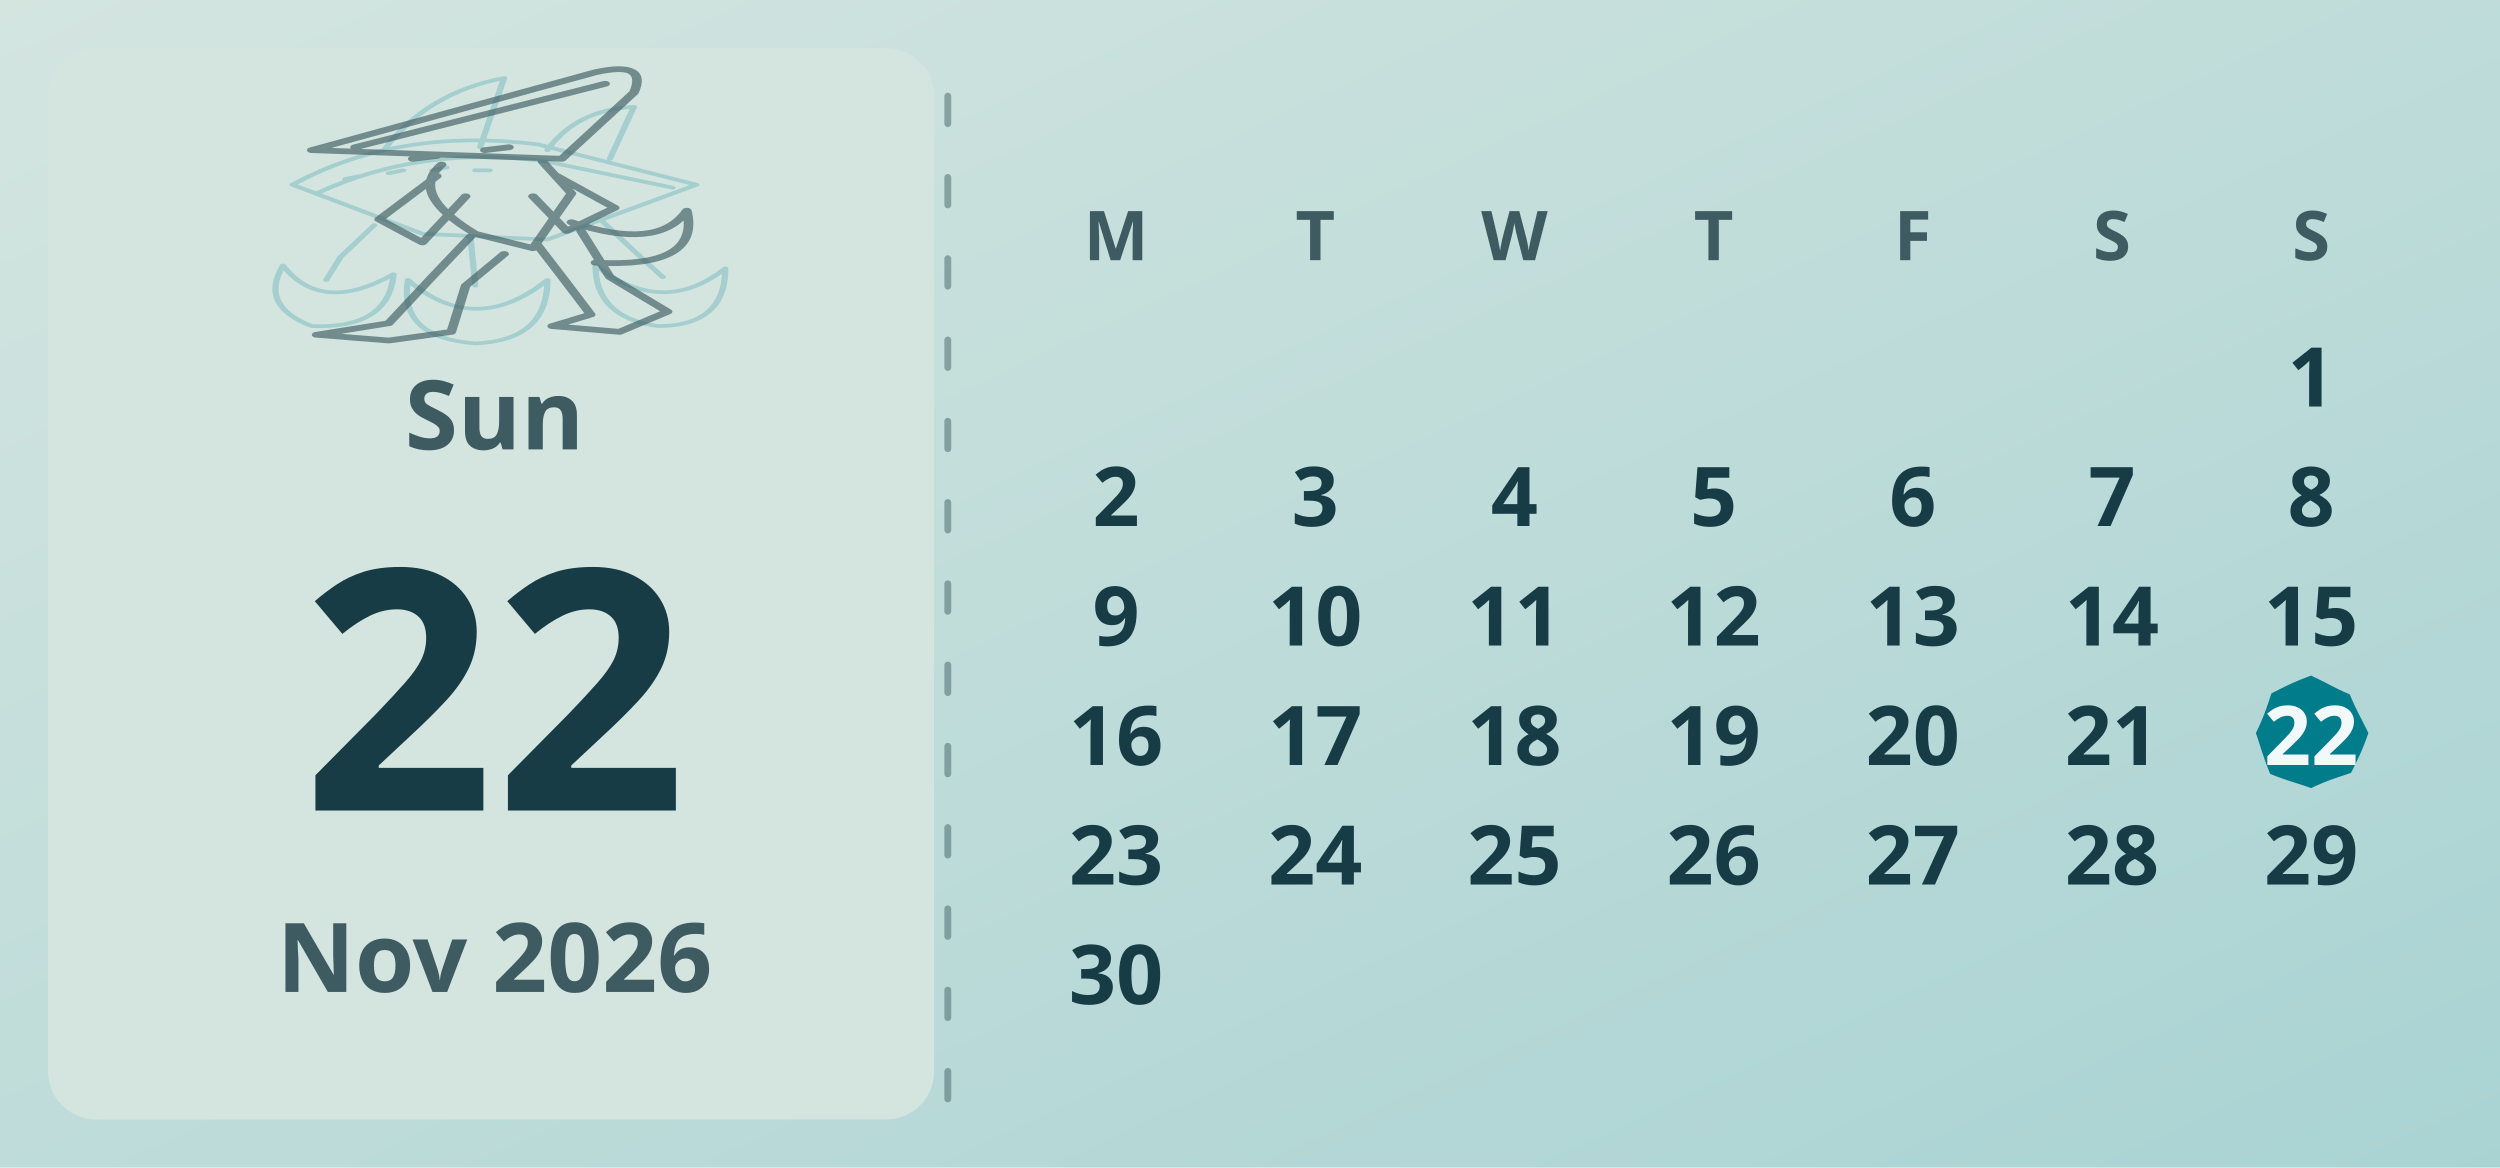
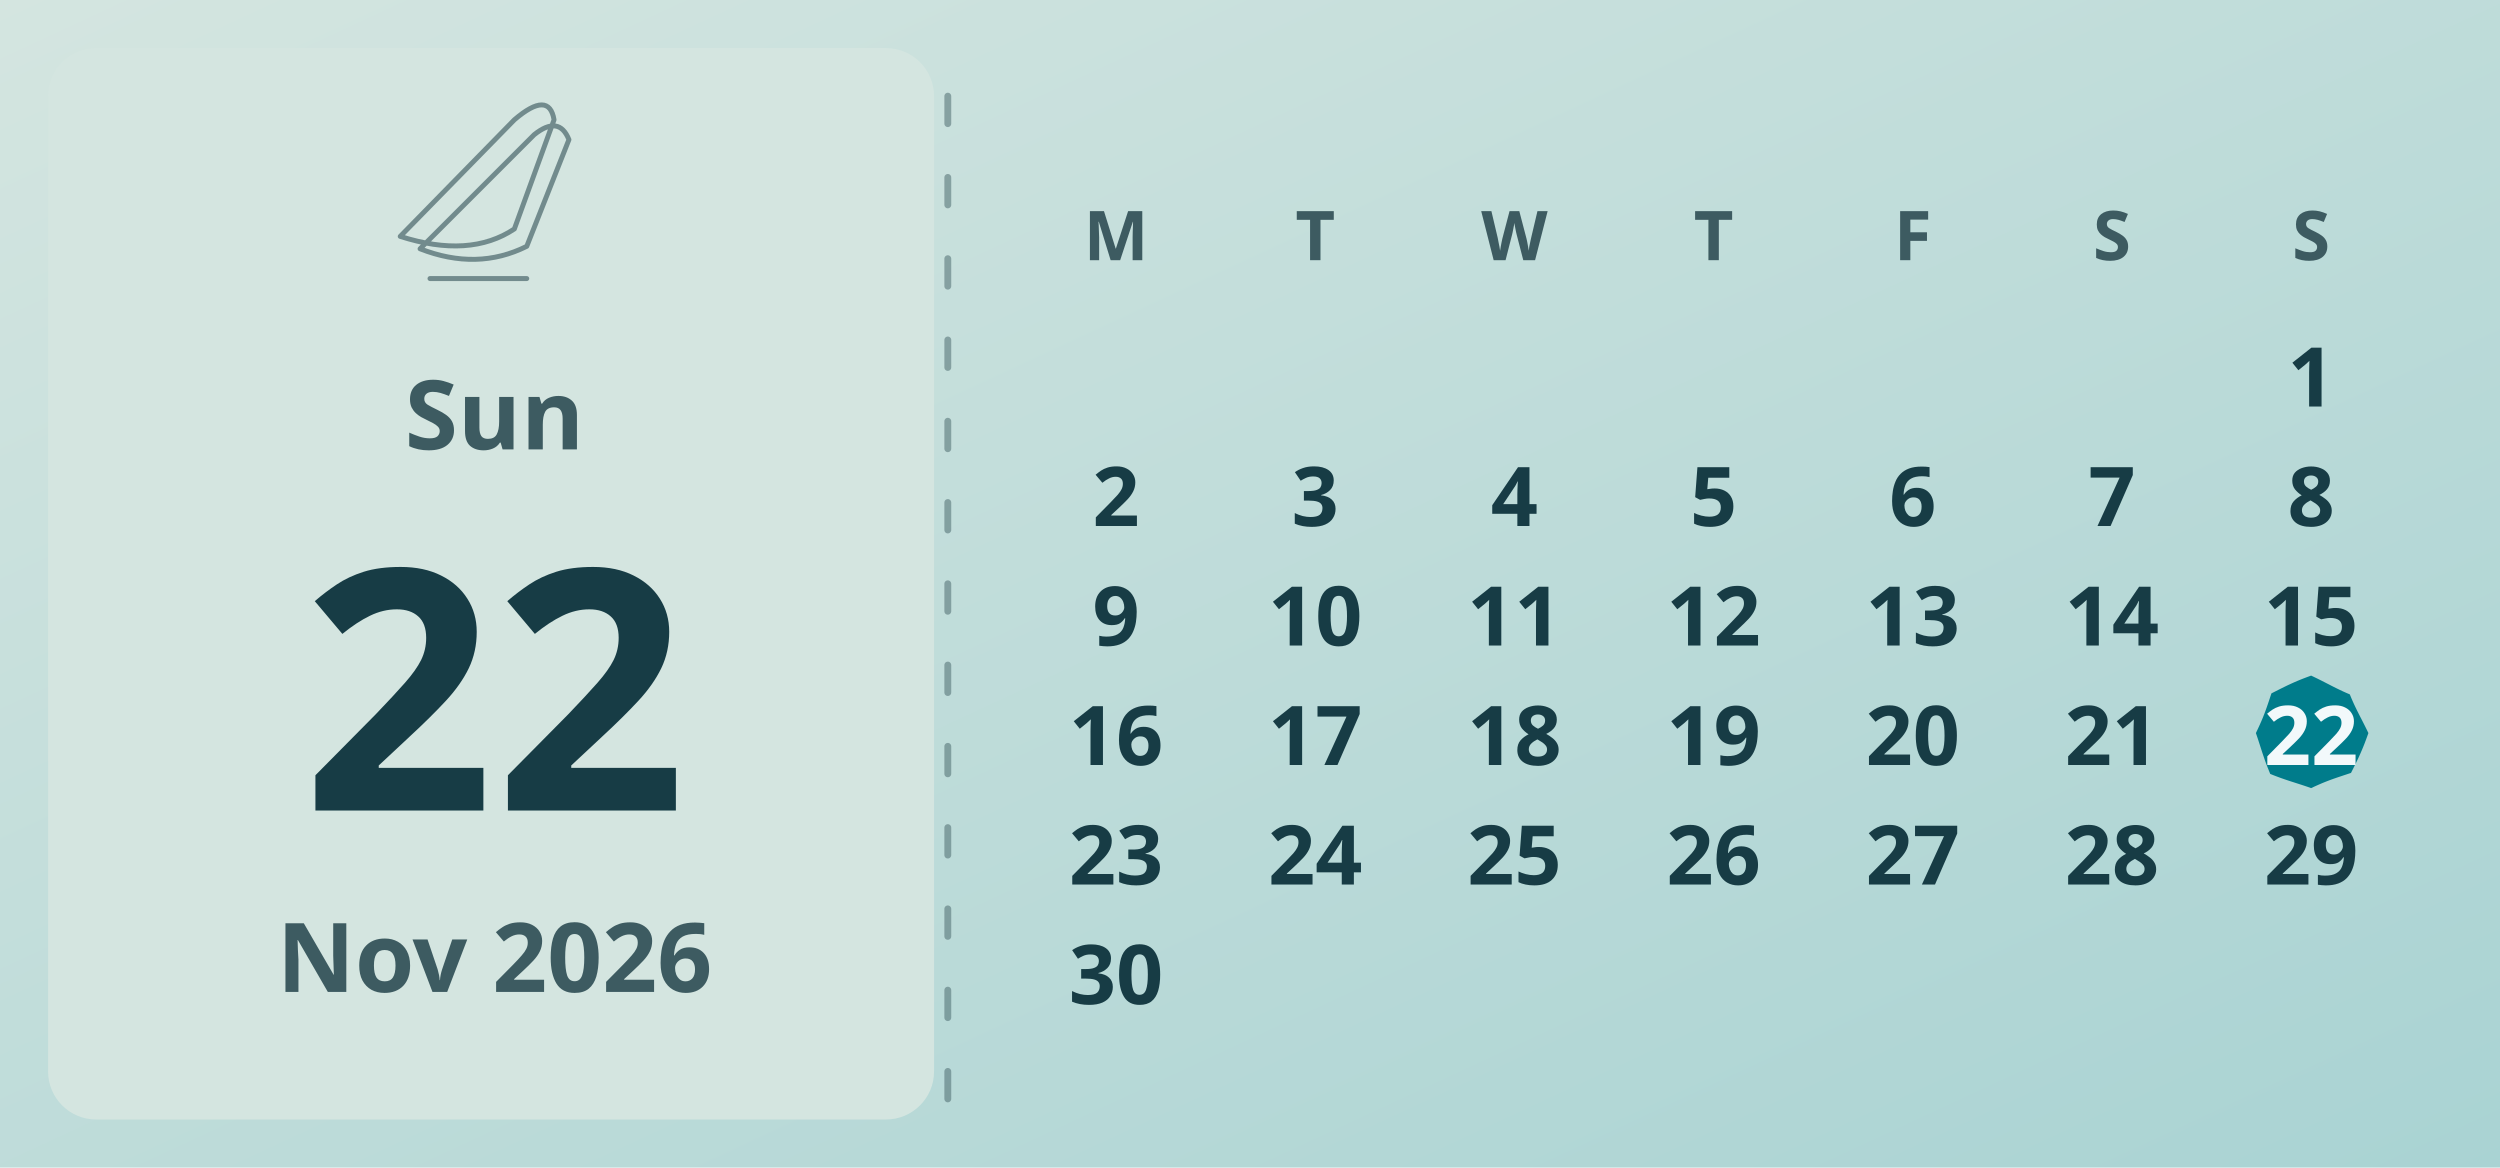
<svg xmlns="http://www.w3.org/2000/svg" width="364" height="170" viewBox="0 0 364 170">
  <defs>
    <linearGradient id="paint" x1="0" y1="0" x2="1" y2="1">
      <stop stop-color="#D4E5E0" />
      <stop offset="1" stop-color="#A9D3D3" />
    </linearGradient>
  </defs>
  <rect width="364" height="170" fill="url(#paint)" />
  <g font-family="ui-rounded,system-ui,sans-serif" style="font-variant-numeric:tabular-nums">
    <rect x="7" y="7" width="129" height="156" rx="7" fill="#D4E5E0" opacity="1" />
    <line x1="138" y1="14" x2="138" y2="18" stroke="#3D5B61" opacity="0.48" stroke-width="1" stroke-linecap="round" />
    <line x1="138" y1="25.833" x2="138" y2="29.833" stroke="#3D5B61" opacity="0.48" stroke-width="1" stroke-linecap="round" />
    <line x1="138" y1="37.667" x2="138" y2="41.667" stroke="#3D5B61" opacity="0.48" stroke-width="1" stroke-linecap="round" />
    <line x1="138" y1="49.5" x2="138" y2="53.5" stroke="#3D5B61" opacity="0.48" stroke-width="1" stroke-linecap="round" />
    <line x1="138" y1="61.333" x2="138" y2="65.333" stroke="#3D5B61" opacity="0.48" stroke-width="1" stroke-linecap="round" />
    <line x1="138" y1="73.167" x2="138" y2="77.167" stroke="#3D5B61" opacity="0.48" stroke-width="1" stroke-linecap="round" />
    <line x1="138" y1="85" x2="138" y2="89" stroke="#3D5B61" opacity="0.48" stroke-width="1" stroke-linecap="round" />
    <line x1="138" y1="96.833" x2="138" y2="100.833" stroke="#3D5B61" opacity="0.48" stroke-width="1" stroke-linecap="round" />
    <line x1="138" y1="108.667" x2="138" y2="112.667" stroke="#3D5B61" opacity="0.48" stroke-width="1" stroke-linecap="round" />
    <line x1="138" y1="120.5" x2="138" y2="124.5" stroke="#3D5B61" opacity="0.48" stroke-width="1" stroke-linecap="round" />
    <line x1="138" y1="132.333" x2="138" y2="136.333" stroke="#3D5B61" opacity="0.48" stroke-width="1" stroke-linecap="round" />
    <line x1="138" y1="144.167" x2="138" y2="148.167" stroke="#3D5B61" opacity="0.48" stroke-width="1" stroke-linecap="round" />
    <line x1="138" y1="156" x2="138" y2="160" stroke="#3D5B61" opacity="0.48" stroke-width="1" stroke-linecap="round" />
-     <path d="M 8 45 Q 30 25 59 31 L 92 45 L 61 64 L 35 62 Z M 27 33 Q 36 13 52 8 L 47 32 M 61 33 Q 67 19 79 18 L 74 36 M 19 43 L 22 42 M 28 41 L 31 40 M 37 40 L 40 39 M 46 40 L 49 40 M 25 59 L 18 70 L 15 78 M 45 63 L 46 80 M 72 57 L 81 71 L 85 77 M 6 73 Q 14 90 29 76 Q 28 95 12 94 Q 1 87 6 73 Z M 32 78 Q 46 98 61 78 Q 61 99 46 100 Q 30 98 32 78 Z M 71 73 Q 85 91 98 74 Q 98 94 84 94 Q 71 91 71 73 Z M 13 48 Q 35 31 61 37 L 87 46" transform="translate(37 8) scale(0.7 0.42)" fill="none" stroke="#007C8B" stroke-width="1.3" stroke-linecap="round" stroke-linejoin="round" opacity="0.22" />
-     <path d="M 12 33 L 71 6 Q 82 2 79 13 L 64 36 Z M 21 32 L 73 10 M 33 36 L 38 35 M 48 33 L 53 32 M 39 38 Q 32 48 46 62 L 58 67 L 66 48 L 60 37 M 38 42 L 26 57 L 35 65 L 44 49 M 63 42 L 75 53 L 65 61 L 58 49 M 45 63 L 37 77 L 28 93 L 13 97 L 28 99 L 41 96 L 44 80 L 52 69 M 59 66 L 65 79 L 70 90 L 62 94 L 76 96 L 86 89 L 74 77 L 68 61 M 66 58 Q 84 68 90 54 Q 93 74 71 72" transform="translate(37 8) scale(0.7 0.42)" fill="none" stroke="#3D5B61" stroke-width="2" stroke-linecap="round" stroke-linejoin="round" opacity="0.65" />
+     <path d="M 20 70 L 66 24 Q 76 16 80 26 L 63 69 Q 43 79 20 70 Z M 12 65 L 58 18 Q 72 6 74 18 L 58 62 Q 40 74 12 65 Z M 24 82 L 63 82" transform="translate(53.94 10.94) scale(0.3612 0.3612)" fill="none" stroke="#3D5B61" stroke-width="2" stroke-linecap="round" stroke-linejoin="round" opacity="0.65" />
    <text x="72" y="60" font-size="14" font-weight="600" fill="#3D5B61" text-anchor="middle" dominant-baseline="central" alignment-baseline="central">Sun</text>
    <text x="72" y="99" font-size="49" font-weight="700" fill="#173C45" text-anchor="middle" dominant-baseline="central" alignment-baseline="central">22</text>
    <text x="72" y="139" font-size="14" font-weight="600" fill="#3D5B61" text-anchor="middle" dominant-baseline="central" alignment-baseline="central">Nov 2026</text>
    <text x="162.5" y="34" font-size="10" font-weight="600" fill="#3D5B61" text-anchor="middle" dominant-baseline="central" alignment-baseline="central">M</text>
    <text x="191.5" y="34" font-size="10" font-weight="600" fill="#3D5B61" text-anchor="middle" dominant-baseline="central" alignment-baseline="central">T</text>
    <text x="220.5" y="34" font-size="10" font-weight="600" fill="#3D5B61" text-anchor="middle" dominant-baseline="central" alignment-baseline="central">W</text>
    <text x="249.5" y="34" font-size="10" font-weight="600" fill="#3D5B61" text-anchor="middle" dominant-baseline="central" alignment-baseline="central">T</text>
    <text x="278.5" y="34" font-size="10" font-weight="600" fill="#3D5B61" text-anchor="middle" dominant-baseline="central" alignment-baseline="central">F</text>
    <text x="307.5" y="34" font-size="10" font-weight="600" fill="#3D5B61" text-anchor="middle" dominant-baseline="central" alignment-baseline="central">S</text>
    <text x="336.5" y="34" font-size="10" font-weight="600" fill="#3D5B61" text-anchor="middle" dominant-baseline="central" alignment-baseline="central">S</text>
    <text x="336.5" y="54.532" font-size="12" font-weight="550" fill="#173C45" text-anchor="middle" dominant-baseline="central" alignment-baseline="central">1</text>
    <text x="162.5" y="71.932" font-size="12" font-weight="550" fill="#173C45" text-anchor="middle" dominant-baseline="central" alignment-baseline="central">2</text>
    <text x="191.5" y="71.932" font-size="12" font-weight="550" fill="#173C45" text-anchor="middle" dominant-baseline="central" alignment-baseline="central">3</text>
    <text x="220.5" y="71.932" font-size="12" font-weight="550" fill="#173C45" text-anchor="middle" dominant-baseline="central" alignment-baseline="central">4</text>
    <text x="249.5" y="71.932" font-size="12" font-weight="550" fill="#173C45" text-anchor="middle" dominant-baseline="central" alignment-baseline="central">5</text>
    <text x="278.5" y="71.932" font-size="12" font-weight="550" fill="#173C45" text-anchor="middle" dominant-baseline="central" alignment-baseline="central">6</text>
    <text x="307.5" y="71.932" font-size="12" font-weight="550" fill="#173C45" text-anchor="middle" dominant-baseline="central" alignment-baseline="central">7</text>
    <text x="336.5" y="71.932" font-size="12" font-weight="550" fill="#173C45" text-anchor="middle" dominant-baseline="central" alignment-baseline="central">8</text>
    <text x="162.5" y="89.332" font-size="12" font-weight="550" fill="#173C45" text-anchor="middle" dominant-baseline="central" alignment-baseline="central">9</text>
    <text x="191.5" y="89.332" font-size="12" font-weight="550" fill="#173C45" text-anchor="middle" dominant-baseline="central" alignment-baseline="central">10</text>
    <text x="220.5" y="89.332" font-size="12" font-weight="550" fill="#173C45" text-anchor="middle" dominant-baseline="central" alignment-baseline="central">11</text>
    <text x="249.5" y="89.332" font-size="12" font-weight="550" fill="#173C45" text-anchor="middle" dominant-baseline="central" alignment-baseline="central">12</text>
    <text x="278.5" y="89.332" font-size="12" font-weight="550" fill="#173C45" text-anchor="middle" dominant-baseline="central" alignment-baseline="central">13</text>
    <text x="307.5" y="89.332" font-size="12" font-weight="550" fill="#173C45" text-anchor="middle" dominant-baseline="central" alignment-baseline="central">14</text>
    <text x="336.5" y="89.332" font-size="12" font-weight="550" fill="#173C45" text-anchor="middle" dominant-baseline="central" alignment-baseline="central">15</text>
    <text x="162.5" y="106.732" font-size="12" font-weight="550" fill="#173C45" text-anchor="middle" dominant-baseline="central" alignment-baseline="central">16</text>
    <text x="191.5" y="106.732" font-size="12" font-weight="550" fill="#173C45" text-anchor="middle" dominant-baseline="central" alignment-baseline="central">17</text>
    <text x="220.5" y="106.732" font-size="12" font-weight="550" fill="#173C45" text-anchor="middle" dominant-baseline="central" alignment-baseline="central">18</text>
    <text x="249.5" y="106.732" font-size="12" font-weight="550" fill="#173C45" text-anchor="middle" dominant-baseline="central" alignment-baseline="central">19</text>
    <text x="278.5" y="106.732" font-size="12" font-weight="550" fill="#173C45" text-anchor="middle" dominant-baseline="central" alignment-baseline="central">20</text>
    <text x="307.5" y="106.732" font-size="12" font-weight="550" fill="#173C45" text-anchor="middle" dominant-baseline="central" alignment-baseline="central">21</text>
    <path d="M 96.32 50 L 95.27 52.97 L 94.22 55.82 L 93.17 58.59 L 92.1 61.28 L 91 63.92 L 89.87 66.52 L 88.71 69.09 L 87.51 71.65 L 86.26 74.23 L 84.97 76.83 L 83.64 79.5 L 82.25 82.25 L 79.18 83.27 L 76.27 84.23 L 73.49 85.16 L 70.82 86.06 L 68.22 86.96 L 65.69 87.87 L 63.18 88.82 L 60.67 89.81 L 58.13 90.87 L 55.53 92 L 52.83 93.21 L 50 94.53 L 47.15 93.52 L 44.39 92.59 L 41.7 91.71 L 39.05 90.86 L 36.42 90.01 L 33.78 89.17 L 31.12 88.29 L 28.42 87.38 L 25.67 86.42 L 22.85 85.38 L 19.94 84.27 L 16.93 83.07 L 15.7 80.08 L 14.55 77.2 L 13.49 74.4 L 12.49 71.65 L 11.56 68.96 L 10.66 66.29 L 9.8 63.65 L 8.95 61 L 8.09 58.34 L 7.22 55.63 L 6.3 52.86 L 5.32 50 L 6.67 47.16 L 7.93 44.46 L 9.09 41.86 L 10.19 39.33 L 11.22 36.84 L 12.2 34.34 L 13.14 31.82 L 14.07 29.25 L 14.99 26.6 L 15.92 23.85 L 16.88 20.96 L 17.9 17.9 L 20.64 16.52 L 23.28 15.18 L 25.87 13.88 L 28.42 12.62 L 30.96 11.39 L 33.51 10.2 L 36.09 9.04 L 38.72 7.9 L 41.41 6.79 L 44.17 5.7 L 47.03 4.62 L 50 3.53 L 52.95 4.93 L 55.75 6.3 L 58.43 7.64 L 61 8.95 L 63.5 10.23 L 65.95 11.49 L 68.38 12.73 L 70.82 13.94 L 73.29 15.14 L 75.83 16.33 L 78.48 17.52 L 81.28 18.72 L 82.45 21.54 L 83.6 24.21 L 84.76 26.77 L 85.93 29.25 L 87.12 31.69 L 88.34 34.12 L 89.58 36.56 L 90.86 39.05 L 92.17 41.61 L 93.51 44.27 L 94.9 47.06 Z" transform="translate(327.5 97.732) scale(0.18 0.18)" fill="#007C8B" opacity="1" />
    <text x="336.5" y="106.732" font-size="12" font-weight="700" fill="#F2F9FB" text-anchor="middle" dominant-baseline="central" alignment-baseline="central">22</text>
    <text x="162.5" y="124.132" font-size="12" font-weight="550" fill="#173C45" text-anchor="middle" dominant-baseline="central" alignment-baseline="central">23</text>
    <text x="191.5" y="124.132" font-size="12" font-weight="550" fill="#173C45" text-anchor="middle" dominant-baseline="central" alignment-baseline="central">24</text>
    <text x="220.5" y="124.132" font-size="12" font-weight="550" fill="#173C45" text-anchor="middle" dominant-baseline="central" alignment-baseline="central">25</text>
    <text x="249.5" y="124.132" font-size="12" font-weight="550" fill="#173C45" text-anchor="middle" dominant-baseline="central" alignment-baseline="central">26</text>
    <text x="278.5" y="124.132" font-size="12" font-weight="550" fill="#173C45" text-anchor="middle" dominant-baseline="central" alignment-baseline="central">27</text>
    <text x="307.5" y="124.132" font-size="12" font-weight="550" fill="#173C45" text-anchor="middle" dominant-baseline="central" alignment-baseline="central">28</text>
    <text x="336.5" y="124.132" font-size="12" font-weight="550" fill="#173C45" text-anchor="middle" dominant-baseline="central" alignment-baseline="central">29</text>
    <text x="162.5" y="141.532" font-size="12" font-weight="550" fill="#173C45" text-anchor="middle" dominant-baseline="central" alignment-baseline="central">30</text>
  </g>
</svg>
